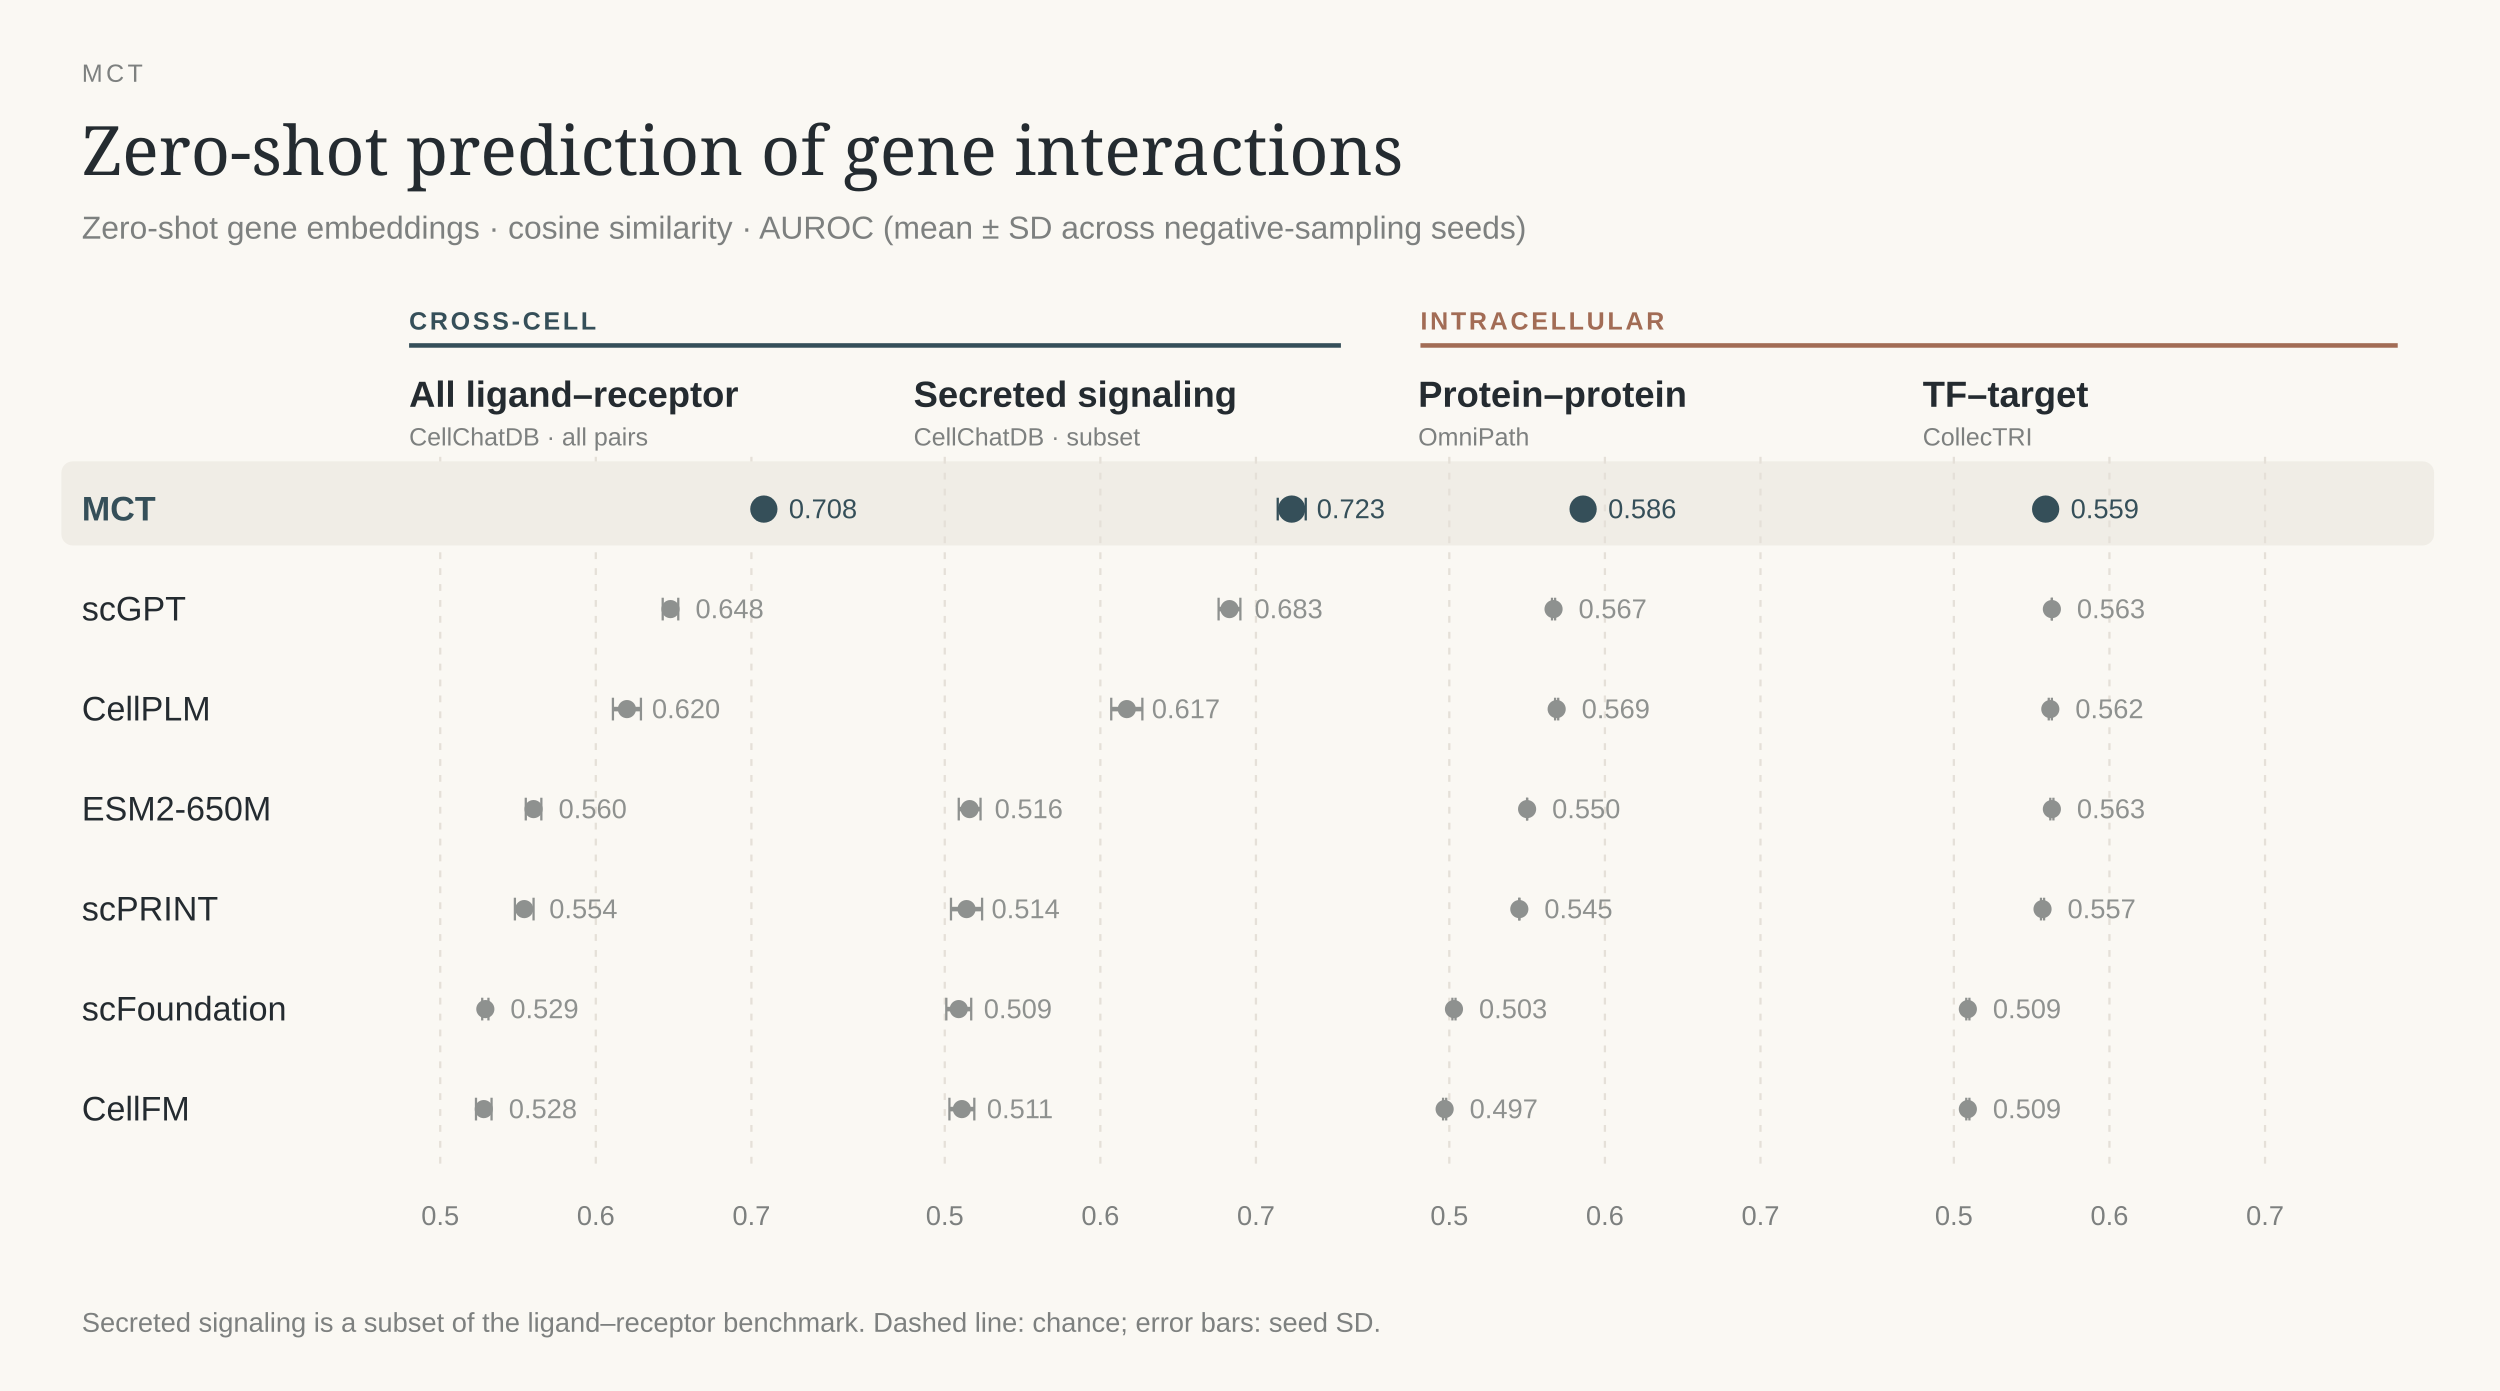
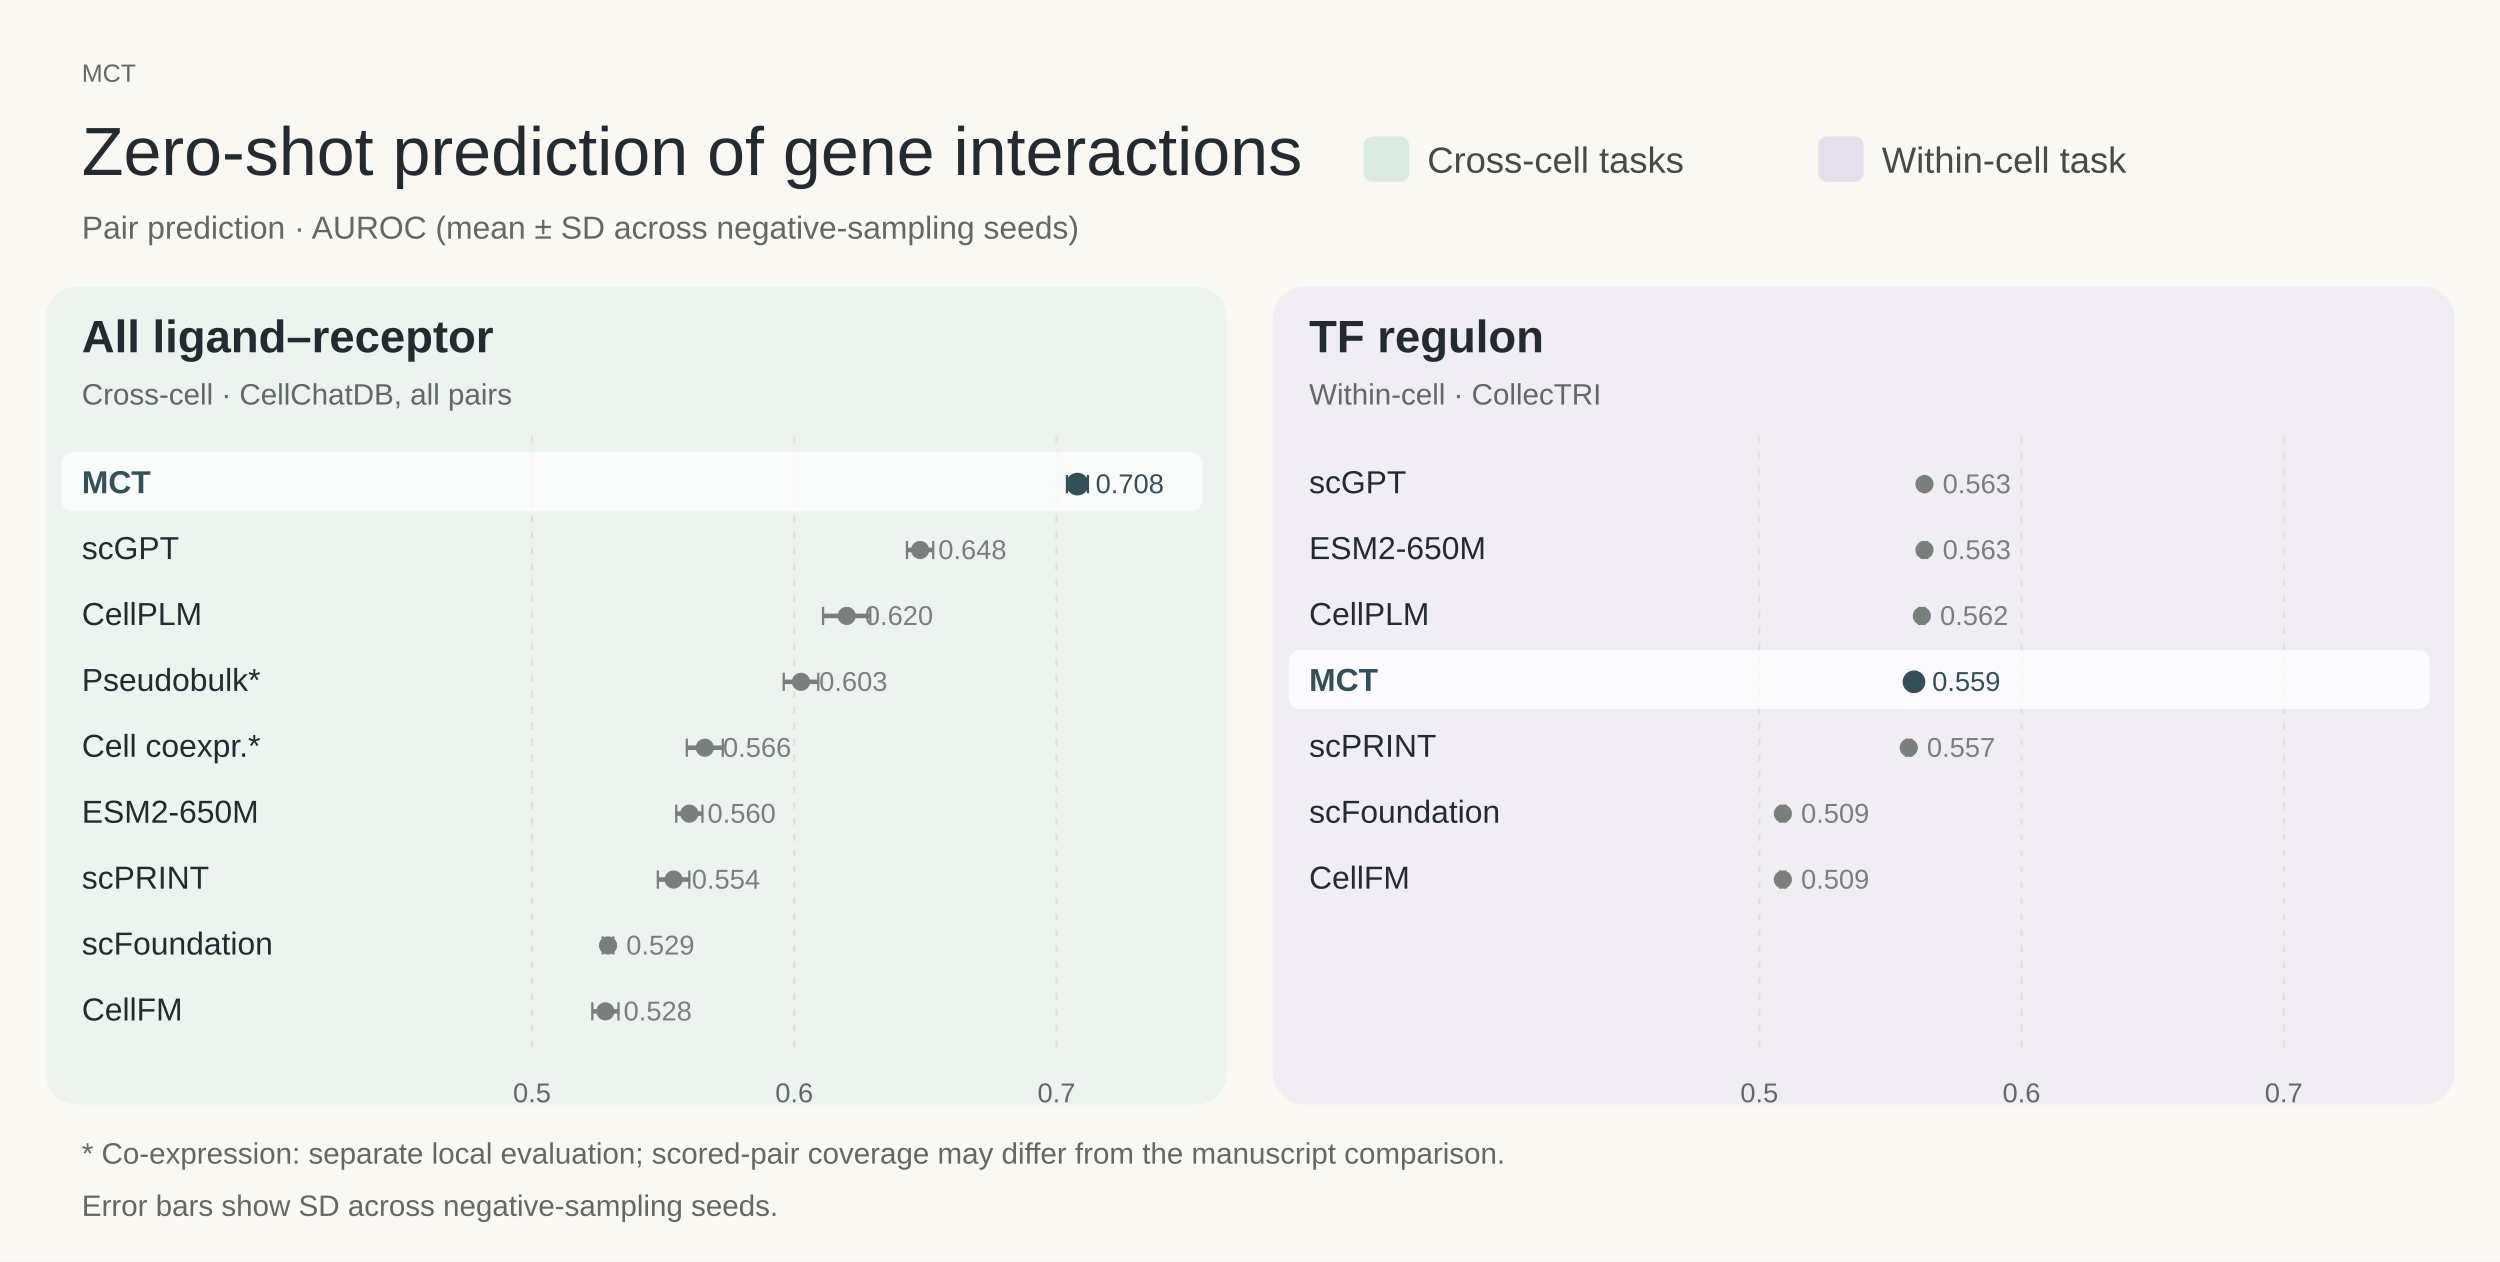
- <svg xmlns="http://www.w3.org/2000/svg" viewBox="0 0 1100 612" role="img" aria-label="AUROC comparison of seven pretrained models on three gene interaction tasks">
-   <style>text{font-family:Arial,sans-serif} text[font-family]{font-family:Georgia,serif} .pulse{animation:pulse 6s infinite} @keyframes pulse{0%,100%{opacity:.25}45%,65%{opacity:1}} @media(prefers-reduced-motion:reduce){*{animation:none!important}}</style>
-   <rect width="1100" height="612" fill="#faf8f3" />
-   <text x="36" y="36" font-size="11" fill="#7d807f" letter-spacing="1.5">MCT</text>
-   <text x="36" y="77" font-size="30" fill="#242b30" font-family="Georgia, serif" font-weight="400">Zero-shot prediction of gene interactions</text>
-   <text x="36" y="105" font-size="14" fill="#7d807f">Zero-shot gene embeddings · cosine similarity · AUROC (mean ± SD across negative-sampling seeds)</text>
-   <text x="180" y="145" font-size="11" fill="#354f59" letter-spacing="1.2" font-weight="600">CROSS-CELL</text>
-   <text x="625" y="145" font-size="11" fill="#a26c55" letter-spacing="1.2" font-weight="600">INTRACELLULAR</text>
-   <line x1="180" y1="152" x2="590" y2="152" stroke="#354f59" stroke-width="2" />
-   <line x1="625" y1="152" x2="1055" y2="152" stroke="#a26c55" stroke-width="2" />
-   <text x="180" y="179" font-size="16" fill="#242b30" font-weight="600">All ligand–receptor</text>
-   <text x="180" y="196" font-size="11" fill="#7d807f">CellChatDB · all pairs</text>
-   <line x1="193.692" y1="201" x2="193.692" y2="513" stroke="#e5e0d8" stroke-dasharray="3 4" />
-   <text x="193.692" y="539" font-size="12" fill="#7d807f" text-anchor="middle">0.5</text>
-   <line x1="262.154" y1="201" x2="262.154" y2="513" stroke="#e5e0d8" stroke-dasharray="3 4" />
-   <text x="262.154" y="539" font-size="12" fill="#7d807f" text-anchor="middle">0.6</text>
-   <line x1="330.615" y1="201" x2="330.615" y2="513" stroke="#e5e0d8" stroke-dasharray="3 4" />
-   <text x="330.615" y="539" font-size="12" fill="#7d807f" text-anchor="middle">0.7</text>
-   <rect x="27" y="203" width="1044" height="37" rx="5" fill="#f0ede6" />
-   <text x="36" y="229" font-size="15" fill="#354f59" font-weight="600">MCT</text>
-   <line x1="333.354" y1="224" x2="338.831" y2="224" stroke="#354f59" stroke-width="2" />
-   <line x1="333.354" y1="219" x2="333.354" y2="229" stroke="#354f59" />
-   <line x1="338.831" y1="219" x2="338.831" y2="229" stroke="#354f59" />
-   <g>
-     <circle cx="336.092" cy="224" r="6" fill="#354f59" />
-     <text x="347.092" y="228" font-size="12" fill="#354f59">0.708</text>
+ <svg xmlns="http://www.w3.org/2000/svg" viewBox="0 0 1100 555" role="img" aria-label="Gene interaction benchmarks ranked by AUROC within each task">
+   <style>text{font-family:Arial,sans-serif}</style>
+   <rect width="1100" height="555" fill="#faf8f3" />
+   <text x="36" y="36" font-size="11" fill="#626866">MCT</text>
+   <text x="36" y="77" font-size="30" fill="#242b30" font-family="Georgia, serif">Zero-shot prediction of gene interactions</text>
+   <text x="36" y="105" font-size="14" fill="#626866">Pair prediction · AUROC (mean ± SD across negative-sampling seeds)</text>
+   <rect x="600" y="60" width="20" height="20" rx="4" fill="#dcebe1" />
+   <text x="628" y="76" font-size="16" fill="#454b48">Cross-cell tasks</text>
+   <rect x="800" y="60" width="20" height="20" rx="4" fill="#e5e0ec" />
+   <text x="828" y="76" font-size="16" fill="#454b48">Within-cell task</text>
+   <rect x="20" y="126" width="520" height="360" rx="14" fill="#edf3ef" />
+   <rect x="560" y="126" width="520" height="360" rx="14" fill="#f0eef4" />
+   <text x="36" y="155" font-size="20" fill="#242b30" font-weight="600">All ligand–receptor</text>
+   <text x="36" y="178" font-size="13" fill="#626866">Cross-cell · CellChatDB, all pairs</text>
+   <line x1="234.077" y1="192" x2="234.077" y2="465" stroke="#e5e0d8" stroke-dasharray="3 4" />
+   <text x="234.077" y="485" font-size="12" fill="#626866" text-anchor="middle">0.5</text>
+   <line x1="349.462" y1="192" x2="349.462" y2="465" stroke="#e5e0d8" stroke-dasharray="3 4" />
+   <text x="349.462" y="485" font-size="12" fill="#626866" text-anchor="middle">0.6</text>
+   <line x1="464.846" y1="192" x2="464.846" y2="465" stroke="#e5e0d8" stroke-dasharray="3 4" />
+   <text x="464.846" y="485" font-size="12" fill="#626866" text-anchor="middle">0.7</text>
+   <rect x="27" y="199" width="502" height="26" rx="5" fill="#ffffff" fill-opacity="0.72" />
+   <text x="36" y="217" font-size="14" fill="#354f59" font-weight="700">MCT</text>
+   <line x1="469.462" y1="213" x2="478.692" y2="213" stroke="#354f59" stroke-width="2" />
+   <line x1="469.462" y1="209" x2="469.462" y2="217" stroke="#354f59" />
+   <line x1="478.692" y1="209" x2="478.692" y2="217" stroke="#354f59" />
+   <circle cx="474.077" cy="213" r="5" fill="#354f59" />
+   <text x="482.077" y="217" font-size="12" fill="#354f59">0.708</text>
+   <text x="36" y="246" font-size="14" fill="#242b30">scGPT</text>
+   <line x1="399.077" y1="242" x2="410.615" y2="242" stroke="#797f7d" stroke-width="2" />
+   <line x1="399.077" y1="238" x2="399.077" y2="246" stroke="#797f7d" />
+   <line x1="410.615" y1="238" x2="410.615" y2="246" stroke="#797f7d" />
+   <circle cx="404.846" cy="242" r="4" fill="#797f7d" />
+   <text x="412.846" y="246" font-size="12" fill="#797f7d">0.648</text>
+   <text x="36" y="275" font-size="14" fill="#242b30">CellPLM</text>
+   <line x1="362.154" y1="271" x2="382.923" y2="271" stroke="#797f7d" stroke-width="2" />
+   <line x1="362.154" y1="267" x2="362.154" y2="275" stroke="#797f7d" />
+   <line x1="382.923" y1="267" x2="382.923" y2="275" stroke="#797f7d" />
+   <circle cx="372.538" cy="271" r="4" fill="#797f7d" />
+   <text x="380.538" y="275" font-size="12" fill="#797f7d">0.620</text>
+   <text x="36" y="304" font-size="14" fill="#242b30">Pseudobulk*</text>
+   <line x1="344.849" y1="300" x2="360.039" y2="300" stroke="#797f7d" stroke-width="2" />
+   <line x1="344.849" y1="296" x2="344.849" y2="304" stroke="#797f7d" />
+   <line x1="360.039" y1="296" x2="360.039" y2="304" stroke="#797f7d" />
+   <circle cx="352.444" cy="300" r="4" fill="#797f7d" />
+   <text x="360.444" y="304" font-size="12" fill="#797f7d">0.603</text>
+   <text x="36" y="333" font-size="14" fill="#242b30">Cell coexpr.*</text>
+   <line x1="302.19" y1="329" x2="318.042" y2="329" stroke="#797f7d" stroke-width="2" />
+   <line x1="302.19" y1="325" x2="302.19" y2="333" stroke="#797f7d" />
+   <line x1="318.042" y1="325" x2="318.042" y2="333" stroke="#797f7d" />
+   <circle cx="310.116" cy="329" r="4" fill="#797f7d" />
+   <text x="318.116" y="333" font-size="12" fill="#797f7d">0.566</text>
+   <text x="36" y="362" font-size="14" fill="#242b30">ESM2-650M</text>
+   <line x1="297.538" y1="358" x2="309.077" y2="358" stroke="#797f7d" stroke-width="2" />
+   <line x1="297.538" y1="354" x2="297.538" y2="362" stroke="#797f7d" />
+   <line x1="309.077" y1="354" x2="309.077" y2="362" stroke="#797f7d" />
+   <circle cx="303.308" cy="358" r="4" fill="#797f7d" />
+   <text x="311.308" y="362" font-size="12" fill="#797f7d">0.560</text>
+   <text x="36" y="391" font-size="14" fill="#242b30">scPRINT</text>
+   <line x1="289.462" y1="387" x2="303.308" y2="387" stroke="#797f7d" stroke-width="2" />
+   <line x1="289.462" y1="383" x2="289.462" y2="391" stroke="#797f7d" />
+   <line x1="303.308" y1="383" x2="303.308" y2="391" stroke="#797f7d" />
+   <circle cx="296.385" cy="387" r="4" fill="#797f7d" />
+   <text x="304.385" y="391" font-size="12" fill="#797f7d">0.554</text>
+   <text x="36" y="420" font-size="14" fill="#242b30">scFoundation</text>
+   <line x1="265.231" y1="416" x2="269.846" y2="416" stroke="#797f7d" stroke-width="2" />
+   <line x1="265.231" y1="412" x2="265.231" y2="420" stroke="#797f7d" />
+   <line x1="269.846" y1="412" x2="269.846" y2="420" stroke="#797f7d" />
+   <circle cx="267.538" cy="416" r="4" fill="#797f7d" />
+   <text x="275.538" y="420" font-size="12" fill="#797f7d">0.529</text>
+   <text x="36" y="449" font-size="14" fill="#242b30">CellFM</text>
+   <line x1="260.615" y1="445" x2="272.154" y2="445" stroke="#797f7d" stroke-width="2" />
+   <line x1="260.615" y1="441" x2="260.615" y2="449" stroke="#797f7d" />
+   <line x1="272.154" y1="441" x2="272.154" y2="449" stroke="#797f7d" />
+   <circle cx="266.385" cy="445" r="4" fill="#797f7d" />
+   <text x="274.385" y="449" font-size="12" fill="#797f7d">0.528</text>
+   <g transform="translate(0 -385)">
+     <text x="576" y="540" font-size="20" fill="#242b30" font-weight="600">TF regulon</text>
+     <text x="576" y="563" font-size="13" fill="#626866">Within-cell · CollecTRI</text>
+     <line x1="774.077" y1="577" x2="774.077" y2="850" stroke="#e5e0d8" stroke-dasharray="3 4" />
+     <text x="774.077" y="870" font-size="12" fill="#626866" text-anchor="middle">0.5</text>
+     <line x1="889.462" y1="577" x2="889.462" y2="850" stroke="#e5e0d8" stroke-dasharray="3 4" />
+     <text x="889.462" y="870" font-size="12" fill="#626866" text-anchor="middle">0.6</text>
+     <line x1="1004.846" y1="577" x2="1004.846" y2="850" stroke="#e5e0d8" stroke-dasharray="3 4" />
+     <text x="1004.846" y="870" font-size="12" fill="#626866" text-anchor="middle">0.7</text>
+     <text x="576" y="602" font-size="14" fill="#242b30">scGPT</text>
+     <line x1="846.769" y1="598" x2="846.769" y2="598" stroke="#797f7d" stroke-width="2" />
+     <line x1="846.769" y1="594" x2="846.769" y2="602" stroke="#797f7d" />
+     <line x1="846.769" y1="594" x2="846.769" y2="602" stroke="#797f7d" />
+     <circle cx="846.769" cy="598" r="4" fill="#797f7d" />
+     <text x="854.769" y="602" font-size="12" fill="#797f7d">0.563</text>
+     <text x="576" y="631" font-size="14" fill="#242b30">ESM2-650M</text>
+     <line x1="845.615" y1="627" x2="847.923" y2="627" stroke="#797f7d" stroke-width="2" />
+     <line x1="845.615" y1="623" x2="845.615" y2="631" stroke="#797f7d" />
+     <line x1="847.923" y1="623" x2="847.923" y2="631" stroke="#797f7d" />
+     <circle cx="846.769" cy="627" r="4" fill="#797f7d" />
+     <text x="854.769" y="631" font-size="12" fill="#797f7d">0.563</text>
+     <text x="576" y="660" font-size="14" fill="#242b30">CellPLM</text>
+     <line x1="844.462" y1="656" x2="846.769" y2="656" stroke="#797f7d" stroke-width="2" />
+     <line x1="844.462" y1="652" x2="844.462" y2="660" stroke="#797f7d" />
+     <line x1="846.769" y1="652" x2="846.769" y2="660" stroke="#797f7d" />
+     <circle cx="845.615" cy="656" r="4" fill="#797f7d" />
+     <text x="853.615" y="660" font-size="12" fill="#797f7d">0.562</text>
+     <rect x="567" y="671" width="502" height="26" rx="5" fill="#ffffff" fill-opacity="0.72" />
+     <text x="576" y="689" font-size="14" fill="#354f59" font-weight="700">MCT</text>
+     <line x1="841" y1="685" x2="843.308" y2="685" stroke="#354f59" stroke-width="2" />
+     <line x1="841" y1="681" x2="841" y2="689" stroke="#354f59" />
+     <line x1="843.308" y1="681" x2="843.308" y2="689" stroke="#354f59" />
+     <circle cx="842.154" cy="685" r="5" fill="#354f59" />
+     <text x="850.154" y="689" font-size="12" fill="#354f59">0.559</text>
+     <text x="576" y="718" font-size="14" fill="#242b30">scPRINT</text>
+     <line x1="838.692" y1="714" x2="841" y2="714" stroke="#797f7d" stroke-width="2" />
+     <line x1="838.692" y1="710" x2="838.692" y2="718" stroke="#797f7d" />
+     <line x1="841" y1="710" x2="841" y2="718" stroke="#797f7d" />
+     <circle cx="839.846" cy="714" r="4" fill="#797f7d" />
+     <text x="847.846" y="718" font-size="12" fill="#797f7d">0.557</text>
+     <text x="576" y="747" font-size="14" fill="#242b30">scFoundation</text>
+     <line x1="783.308" y1="743" x2="785.615" y2="743" stroke="#797f7d" stroke-width="2" />
+     <line x1="783.308" y1="739" x2="783.308" y2="747" stroke="#797f7d" />
+     <line x1="785.615" y1="739" x2="785.615" y2="747" stroke="#797f7d" />
+     <circle cx="784.462" cy="743" r="4" fill="#797f7d" />
+     <text x="792.462" y="747" font-size="12" fill="#797f7d">0.509</text>
+     <text x="576" y="776" font-size="14" fill="#242b30">CellFM</text>
+     <line x1="783.308" y1="772" x2="785.615" y2="772" stroke="#797f7d" stroke-width="2" />
+     <line x1="783.308" y1="768" x2="783.308" y2="776" stroke="#797f7d" />
+     <line x1="785.615" y1="768" x2="785.615" y2="776" stroke="#797f7d" />
+     <circle cx="784.462" cy="772" r="4" fill="#797f7d" />
+     <text x="792.462" y="776" font-size="12" fill="#797f7d">0.509</text>
  </g>
-   <text x="36" y="273" font-size="15" fill="#242b30" font-weight="400">scGPT</text>
-   <line x1="291.592" y1="268" x2="298.438" y2="268" stroke="#8e918f" stroke-width="2" />
-   <line x1="291.592" y1="263" x2="291.592" y2="273" stroke="#8e918f" />
-   <line x1="298.438" y1="263" x2="298.438" y2="273" stroke="#8e918f" />
-   <g>
-     <circle cx="295.015" cy="268" r="4" fill="#8e918f" />
-     <text x="306.015" y="272" font-size="12" fill="#8e918f">0.648</text>
-   </g>
-   <text x="36" y="317" font-size="15" fill="#242b30" font-weight="400">CellPLM</text>
-   <line x1="269.685" y1="312" x2="282.008" y2="312" stroke="#8e918f" stroke-width="2" />
-   <line x1="269.685" y1="307" x2="269.685" y2="317" stroke="#8e918f" />
-   <line x1="282.008" y1="307" x2="282.008" y2="317" stroke="#8e918f" />
-   <g>
-     <circle cx="275.846" cy="312" r="4" fill="#8e918f" />
-     <text x="286.846" y="316" font-size="12" fill="#8e918f">0.620</text>
-   </g>
-   <text x="36" y="361" font-size="15" fill="#242b30" font-weight="400">ESM2-650M</text>
-   <line x1="231.346" y1="356" x2="238.192" y2="356" stroke="#8e918f" stroke-width="2" />
-   <line x1="231.346" y1="351" x2="231.346" y2="361" stroke="#8e918f" />
-   <line x1="238.192" y1="351" x2="238.192" y2="361" stroke="#8e918f" />
-   <g>
-     <circle cx="234.769" cy="356" r="4" fill="#8e918f" />
-     <text x="245.769" y="360" font-size="12" fill="#8e918f">0.560</text>
-   </g>
-   <text x="36" y="405" font-size="15" fill="#242b30" font-weight="400">scPRINT</text>
-   <line x1="226.554" y1="400" x2="234.769" y2="400" stroke="#8e918f" stroke-width="2" />
-   <line x1="226.554" y1="395" x2="226.554" y2="405" stroke="#8e918f" />
-   <line x1="234.769" y1="395" x2="234.769" y2="405" stroke="#8e918f" />
-   <g>
-     <circle cx="230.662" cy="400" r="4" fill="#8e918f" />
-     <text x="241.662" y="404" font-size="12" fill="#8e918f">0.554</text>
-   </g>
-   <text x="36" y="449" font-size="15" fill="#242b30" font-weight="400">scFoundation</text>
-   <line x1="212.177" y1="444" x2="214.915" y2="444" stroke="#8e918f" stroke-width="2" />
-   <line x1="212.177" y1="439" x2="212.177" y2="449" stroke="#8e918f" />
-   <line x1="214.915" y1="439" x2="214.915" y2="449" stroke="#8e918f" />
-   <g>
-     <circle cx="213.546" cy="444" r="4" fill="#8e918f" />
-     <text x="224.546" y="448" font-size="12" fill="#8e918f">0.529</text>
-   </g>
-   <text x="36" y="493" font-size="15" fill="#242b30" font-weight="400">CellFM</text>
-   <line x1="209.438" y1="488" x2="216.285" y2="488" stroke="#8e918f" stroke-width="2" />
-   <line x1="209.438" y1="483" x2="209.438" y2="493" stroke="#8e918f" />
-   <line x1="216.285" y1="483" x2="216.285" y2="493" stroke="#8e918f" />
-   <g>
-     <circle cx="212.862" cy="488" r="4" fill="#8e918f" />
-     <text x="223.862" y="492" font-size="12" fill="#8e918f">0.528</text>
-   </g>
-   <text x="402" y="179" font-size="16" fill="#242b30" font-weight="600">Secreted signaling</text>
-   <text x="402" y="196" font-size="11" fill="#7d807f">CellChatDB · subset</text>
-   <line x1="415.692" y1="201" x2="415.692" y2="513" stroke="#e5e0d8" stroke-dasharray="3 4" />
-   <text x="415.692" y="539" font-size="12" fill="#7d807f" text-anchor="middle">0.5</text>
-   <line x1="484.154" y1="201" x2="484.154" y2="513" stroke="#e5e0d8" stroke-dasharray="3 4" />
-   <text x="484.154" y="539" font-size="12" fill="#7d807f" text-anchor="middle">0.6</text>
-   <line x1="552.615" y1="201" x2="552.615" y2="513" stroke="#e5e0d8" stroke-dasharray="3 4" />
-   <text x="552.615" y="539" font-size="12" fill="#7d807f" text-anchor="middle">0.7</text>
-   <line x1="562.2" y1="224" x2="574.523" y2="224" stroke="#354f59" stroke-width="2" />
-   <line x1="562.2" y1="219" x2="562.2" y2="229" stroke="#354f59" />
-   <line x1="574.523" y1="219" x2="574.523" y2="229" stroke="#354f59" />
-   <g>
-     <circle cx="568.362" cy="224" r="6" fill="#354f59" />
-     <text x="579.362" y="228" font-size="12" fill="#354f59">0.723</text>
-   </g>
-   <line x1="536.185" y1="268" x2="545.769" y2="268" stroke="#8e918f" stroke-width="2" />
-   <line x1="536.185" y1="263" x2="536.185" y2="273" stroke="#8e918f" />
-   <line x1="545.769" y1="263" x2="545.769" y2="273" stroke="#8e918f" />
-   <g>
-     <circle cx="540.977" cy="268" r="4" fill="#8e918f" />
-     <text x="551.977" y="272" font-size="12" fill="#8e918f">0.683</text>
-   </g>
-   <line x1="488.946" y1="312" x2="502.638" y2="312" stroke="#8e918f" stroke-width="2" />
-   <line x1="488.946" y1="307" x2="488.946" y2="317" stroke="#8e918f" />
-   <line x1="502.638" y1="307" x2="502.638" y2="317" stroke="#8e918f" />
-   <g>
-     <circle cx="495.792" cy="312" r="4" fill="#8e918f" />
-     <text x="506.792" y="316" font-size="12" fill="#8e918f">0.617</text>
-   </g>
-   <line x1="421.854" y1="356" x2="431.438" y2="356" stroke="#8e918f" stroke-width="2" />
-   <line x1="421.854" y1="351" x2="421.854" y2="361" stroke="#8e918f" />
-   <line x1="431.438" y1="351" x2="431.438" y2="361" stroke="#8e918f" />
-   <g>
-     <circle cx="426.646" cy="356" r="4" fill="#8e918f" />
-     <text x="437.646" y="360" font-size="12" fill="#8e918f">0.516</text>
-   </g>
-   <line x1="418.431" y1="400" x2="432.123" y2="400" stroke="#8e918f" stroke-width="2" />
-   <line x1="418.431" y1="395" x2="418.431" y2="405" stroke="#8e918f" />
-   <line x1="432.123" y1="395" x2="432.123" y2="405" stroke="#8e918f" />
-   <g>
-     <circle cx="425.277" cy="400" r="4" fill="#8e918f" />
-     <text x="436.277" y="404" font-size="12" fill="#8e918f">0.514</text>
-   </g>
-   <line x1="416.377" y1="444" x2="427.331" y2="444" stroke="#8e918f" stroke-width="2" />
-   <line x1="416.377" y1="439" x2="416.377" y2="449" stroke="#8e918f" />
-   <line x1="427.331" y1="439" x2="427.331" y2="449" stroke="#8e918f" />
-   <g>
-     <circle cx="421.854" cy="444" r="4" fill="#8e918f" />
-     <text x="432.854" y="448" font-size="12" fill="#8e918f">0.509</text>
-   </g>
-   <line x1="417.746" y1="488" x2="428.7" y2="488" stroke="#8e918f" stroke-width="2" />
-   <line x1="417.746" y1="483" x2="417.746" y2="493" stroke="#8e918f" />
-   <line x1="428.7" y1="483" x2="428.7" y2="493" stroke="#8e918f" />
-   <g>
-     <circle cx="423.223" cy="488" r="4" fill="#8e918f" />
-     <text x="434.223" y="492" font-size="12" fill="#8e918f">0.511</text>
-   </g>
-   <text x="624" y="179" font-size="16" fill="#242b30" font-weight="600">Protein–protein</text>
-   <text x="624" y="196" font-size="11" fill="#7d807f">OmniPath</text>
-   <line x1="637.692" y1="201" x2="637.692" y2="513" stroke="#e5e0d8" stroke-dasharray="3 4" />
-   <text x="637.692" y="539" font-size="12" fill="#7d807f" text-anchor="middle">0.5</text>
-   <line x1="706.154" y1="201" x2="706.154" y2="513" stroke="#e5e0d8" stroke-dasharray="3 4" />
-   <text x="706.154" y="539" font-size="12" fill="#7d807f" text-anchor="middle">0.6</text>
-   <line x1="774.615" y1="201" x2="774.615" y2="513" stroke="#e5e0d8" stroke-dasharray="3 4" />
-   <text x="774.615" y="539" font-size="12" fill="#7d807f" text-anchor="middle">0.7</text>
-   <line x1="695.2" y1="224" x2="697.938" y2="224" stroke="#354f59" stroke-width="2" />
-   <line x1="695.2" y1="219" x2="695.2" y2="229" stroke="#354f59" />
-   <line x1="697.938" y1="219" x2="697.938" y2="229" stroke="#354f59" />
-   <g>
-     <circle cx="696.569" cy="224" r="6" fill="#354f59" />
-     <text x="707.569" y="228" font-size="12" fill="#354f59">0.586</text>
-   </g>
-   <line x1="682.877" y1="268" x2="684.246" y2="268" stroke="#8e918f" stroke-width="2" />
-   <line x1="682.877" y1="263" x2="682.877" y2="273" stroke="#8e918f" />
-   <line x1="684.246" y1="263" x2="684.246" y2="273" stroke="#8e918f" />
-   <g>
-     <circle cx="683.562" cy="268" r="4" fill="#8e918f" />
-     <text x="694.562" y="272" font-size="12" fill="#8e918f">0.567</text>
-   </g>
-   <line x1="684.246" y1="312" x2="685.615" y2="312" stroke="#8e918f" stroke-width="2" />
-   <line x1="684.246" y1="307" x2="684.246" y2="317" stroke="#8e918f" />
-   <line x1="685.615" y1="307" x2="685.615" y2="317" stroke="#8e918f" />
-   <g>
-     <circle cx="684.931" cy="312" r="4" fill="#8e918f" />
-     <text x="695.931" y="316" font-size="12" fill="#8e918f">0.569</text>
-   </g>
-   <line x1="671.923" y1="356" x2="671.923" y2="356" stroke="#8e918f" stroke-width="2" />
-   <line x1="671.923" y1="351" x2="671.923" y2="361" stroke="#8e918f" />
-   <line x1="671.923" y1="351" x2="671.923" y2="361" stroke="#8e918f" />
-   <g>
-     <circle cx="671.923" cy="356" r="4" fill="#8e918f" />
-     <text x="682.923" y="360" font-size="12" fill="#8e918f">0.550</text>
-   </g>
-   <line x1="668.5" y1="400" x2="668.5" y2="400" stroke="#8e918f" stroke-width="2" />
-   <line x1="668.5" y1="395" x2="668.5" y2="405" stroke="#8e918f" />
-   <line x1="668.5" y1="395" x2="668.5" y2="405" stroke="#8e918f" />
-   <g>
-     <circle cx="668.5" cy="400" r="4" fill="#8e918f" />
-     <text x="679.5" y="404" font-size="12" fill="#8e918f">0.545</text>
-   </g>
-   <line x1="639.062" y1="444" x2="640.431" y2="444" stroke="#8e918f" stroke-width="2" />
-   <line x1="639.062" y1="439" x2="639.062" y2="449" stroke="#8e918f" />
-   <line x1="640.431" y1="439" x2="640.431" y2="449" stroke="#8e918f" />
-   <g>
-     <circle cx="639.746" cy="444" r="4" fill="#8e918f" />
-     <text x="650.746" y="448" font-size="12" fill="#8e918f">0.503</text>
-   </g>
-   <line x1="634.954" y1="488" x2="636.323" y2="488" stroke="#8e918f" stroke-width="2" />
-   <line x1="634.954" y1="483" x2="634.954" y2="493" stroke="#8e918f" />
-   <line x1="636.323" y1="483" x2="636.323" y2="493" stroke="#8e918f" />
-   <g>
-     <circle cx="635.638" cy="488" r="4" fill="#8e918f" />
-     <text x="646.638" y="492" font-size="12" fill="#8e918f">0.497</text>
-   </g>
-   <text x="846" y="179" font-size="16" fill="#242b30" font-weight="600">TF–target</text>
-   <text x="846" y="196" font-size="11" fill="#7d807f">CollecTRI</text>
-   <line x1="859.692" y1="201" x2="859.692" y2="513" stroke="#e5e0d8" stroke-dasharray="3 4" />
-   <text x="859.692" y="539" font-size="12" fill="#7d807f" text-anchor="middle">0.5</text>
-   <line x1="928.154" y1="201" x2="928.154" y2="513" stroke="#e5e0d8" stroke-dasharray="3 4" />
-   <text x="928.154" y="539" font-size="12" fill="#7d807f" text-anchor="middle">0.6</text>
-   <line x1="996.615" y1="201" x2="996.615" y2="513" stroke="#e5e0d8" stroke-dasharray="3 4" />
-   <text x="996.615" y="539" font-size="12" fill="#7d807f" text-anchor="middle">0.7</text>
-   <line x1="899.4" y1="224" x2="900.769" y2="224" stroke="#354f59" stroke-width="2" />
-   <line x1="899.4" y1="219" x2="899.4" y2="229" stroke="#354f59" />
-   <line x1="900.769" y1="219" x2="900.769" y2="229" stroke="#354f59" />
-   <g>
-     <circle cx="900.085" cy="224" r="6" fill="#354f59" />
-     <text x="911.085" y="228" font-size="12" fill="#354f59">0.559</text>
-   </g>
-   <line x1="902.823" y1="268" x2="902.823" y2="268" stroke="#8e918f" stroke-width="2" />
-   <line x1="902.823" y1="263" x2="902.823" y2="273" stroke="#8e918f" />
-   <line x1="902.823" y1="263" x2="902.823" y2="273" stroke="#8e918f" />
-   <g>
-     <circle cx="902.823" cy="268" r="4" fill="#8e918f" />
-     <text x="913.823" y="272" font-size="12" fill="#8e918f">0.563</text>
-   </g>
-   <line x1="901.454" y1="312" x2="902.823" y2="312" stroke="#8e918f" stroke-width="2" />
-   <line x1="901.454" y1="307" x2="901.454" y2="317" stroke="#8e918f" />
-   <line x1="902.823" y1="307" x2="902.823" y2="317" stroke="#8e918f" />
-   <g>
-     <circle cx="902.138" cy="312" r="4" fill="#8e918f" />
-     <text x="913.138" y="316" font-size="12" fill="#8e918f">0.562</text>
-   </g>
-   <line x1="902.138" y1="356" x2="903.508" y2="356" stroke="#8e918f" stroke-width="2" />
-   <line x1="902.138" y1="351" x2="902.138" y2="361" stroke="#8e918f" />
-   <line x1="903.508" y1="351" x2="903.508" y2="361" stroke="#8e918f" />
-   <g>
-     <circle cx="902.823" cy="356" r="4" fill="#8e918f" />
-     <text x="913.823" y="360" font-size="12" fill="#8e918f">0.563</text>
-   </g>
-   <line x1="898.031" y1="400" x2="899.4" y2="400" stroke="#8e918f" stroke-width="2" />
-   <line x1="898.031" y1="395" x2="898.031" y2="405" stroke="#8e918f" />
-   <line x1="899.4" y1="395" x2="899.4" y2="405" stroke="#8e918f" />
-   <g>
-     <circle cx="898.715" cy="400" r="4" fill="#8e918f" />
-     <text x="909.715" y="404" font-size="12" fill="#8e918f">0.557</text>
-   </g>
-   <line x1="865.169" y1="444" x2="866.538" y2="444" stroke="#8e918f" stroke-width="2" />
-   <line x1="865.169" y1="439" x2="865.169" y2="449" stroke="#8e918f" />
-   <line x1="866.538" y1="439" x2="866.538" y2="449" stroke="#8e918f" />
-   <g>
-     <circle cx="865.854" cy="444" r="4" fill="#8e918f" />
-     <text x="876.854" y="448" font-size="12" fill="#8e918f">0.509</text>
-   </g>
-   <line x1="865.169" y1="488" x2="866.538" y2="488" stroke="#8e918f" stroke-width="2" />
-   <line x1="865.169" y1="483" x2="865.169" y2="493" stroke="#8e918f" />
-   <line x1="866.538" y1="483" x2="866.538" y2="493" stroke="#8e918f" />
-   <g>
-     <circle cx="865.854" cy="488" r="4" fill="#8e918f" />
-     <text x="876.854" y="492" font-size="12" fill="#8e918f">0.509</text>
-   </g>
-   <text x="36" y="586" font-size="12" fill="#7d807f">Secreted signaling is a subset of the ligand–receptor benchmark. Dashed line: chance; error bars: seed SD.</text>
+   <text x="36" y="512" font-size="13" fill="#626866">* Co-expression: separate local evaluation; scored-pair coverage may differ from the manuscript comparison.</text>
+   <text x="36" y="535" font-size="13" fill="#626866">Error bars show SD across negative-sampling seeds.</text>
</svg>
